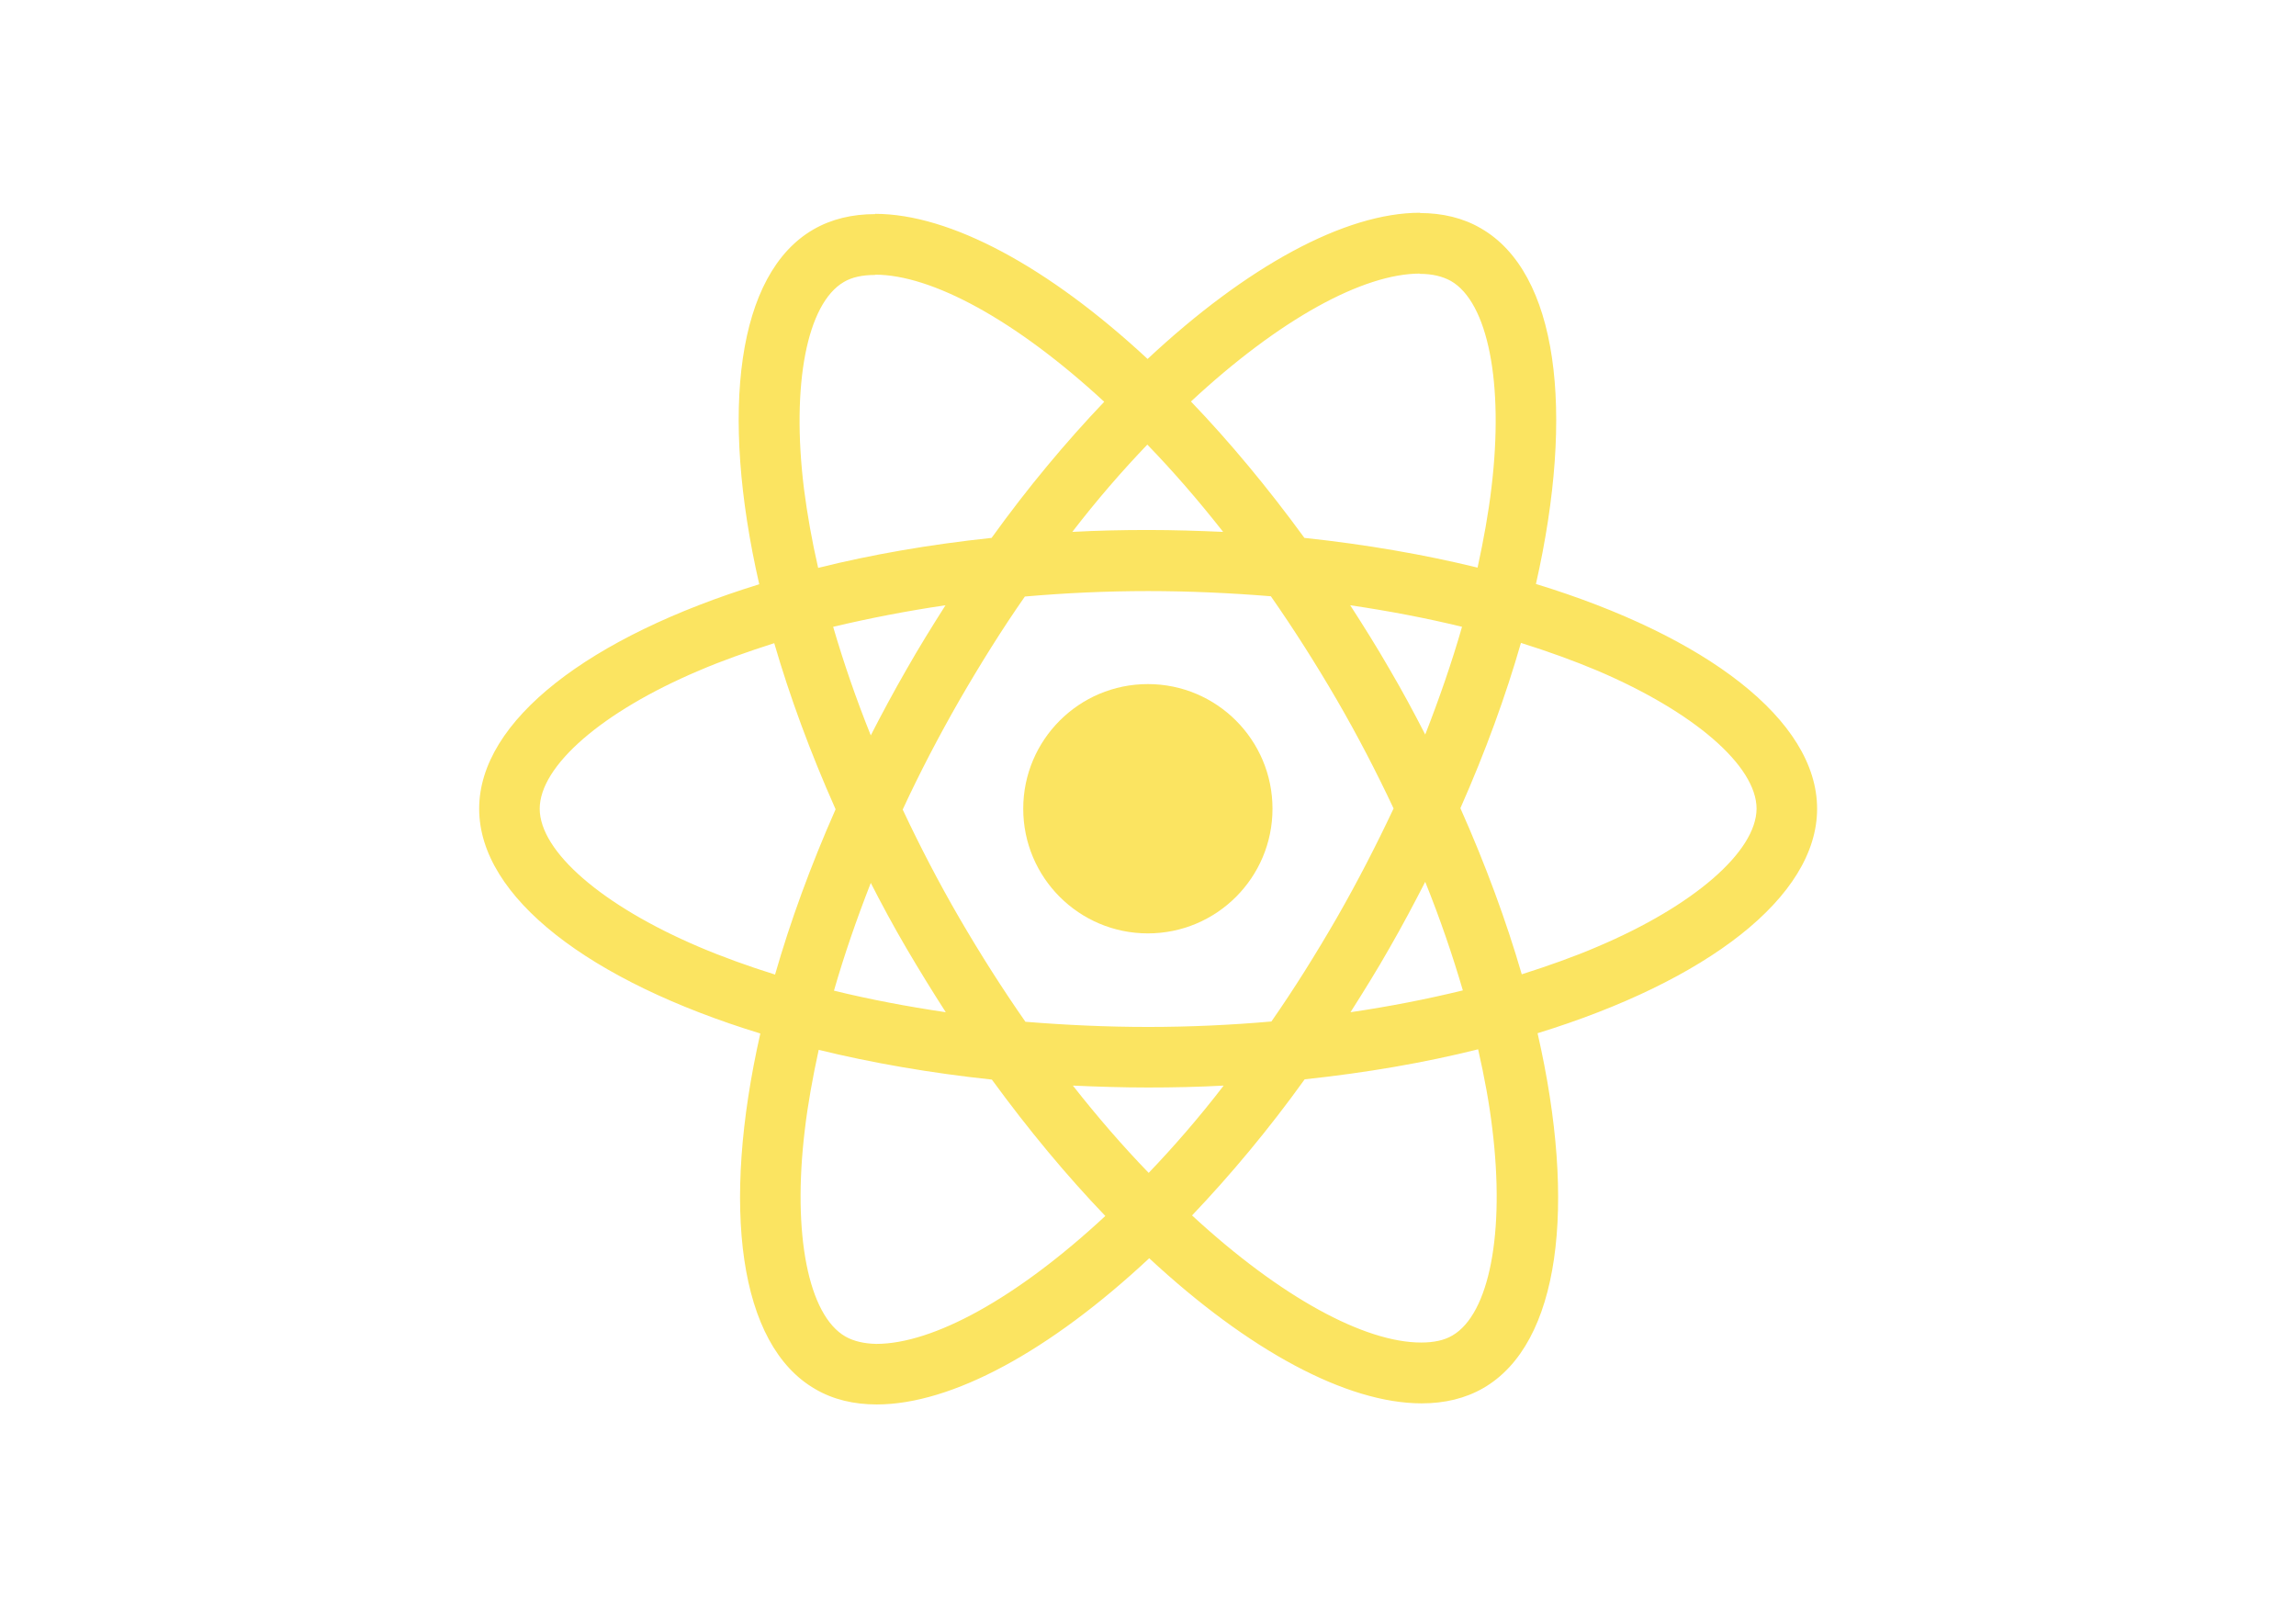
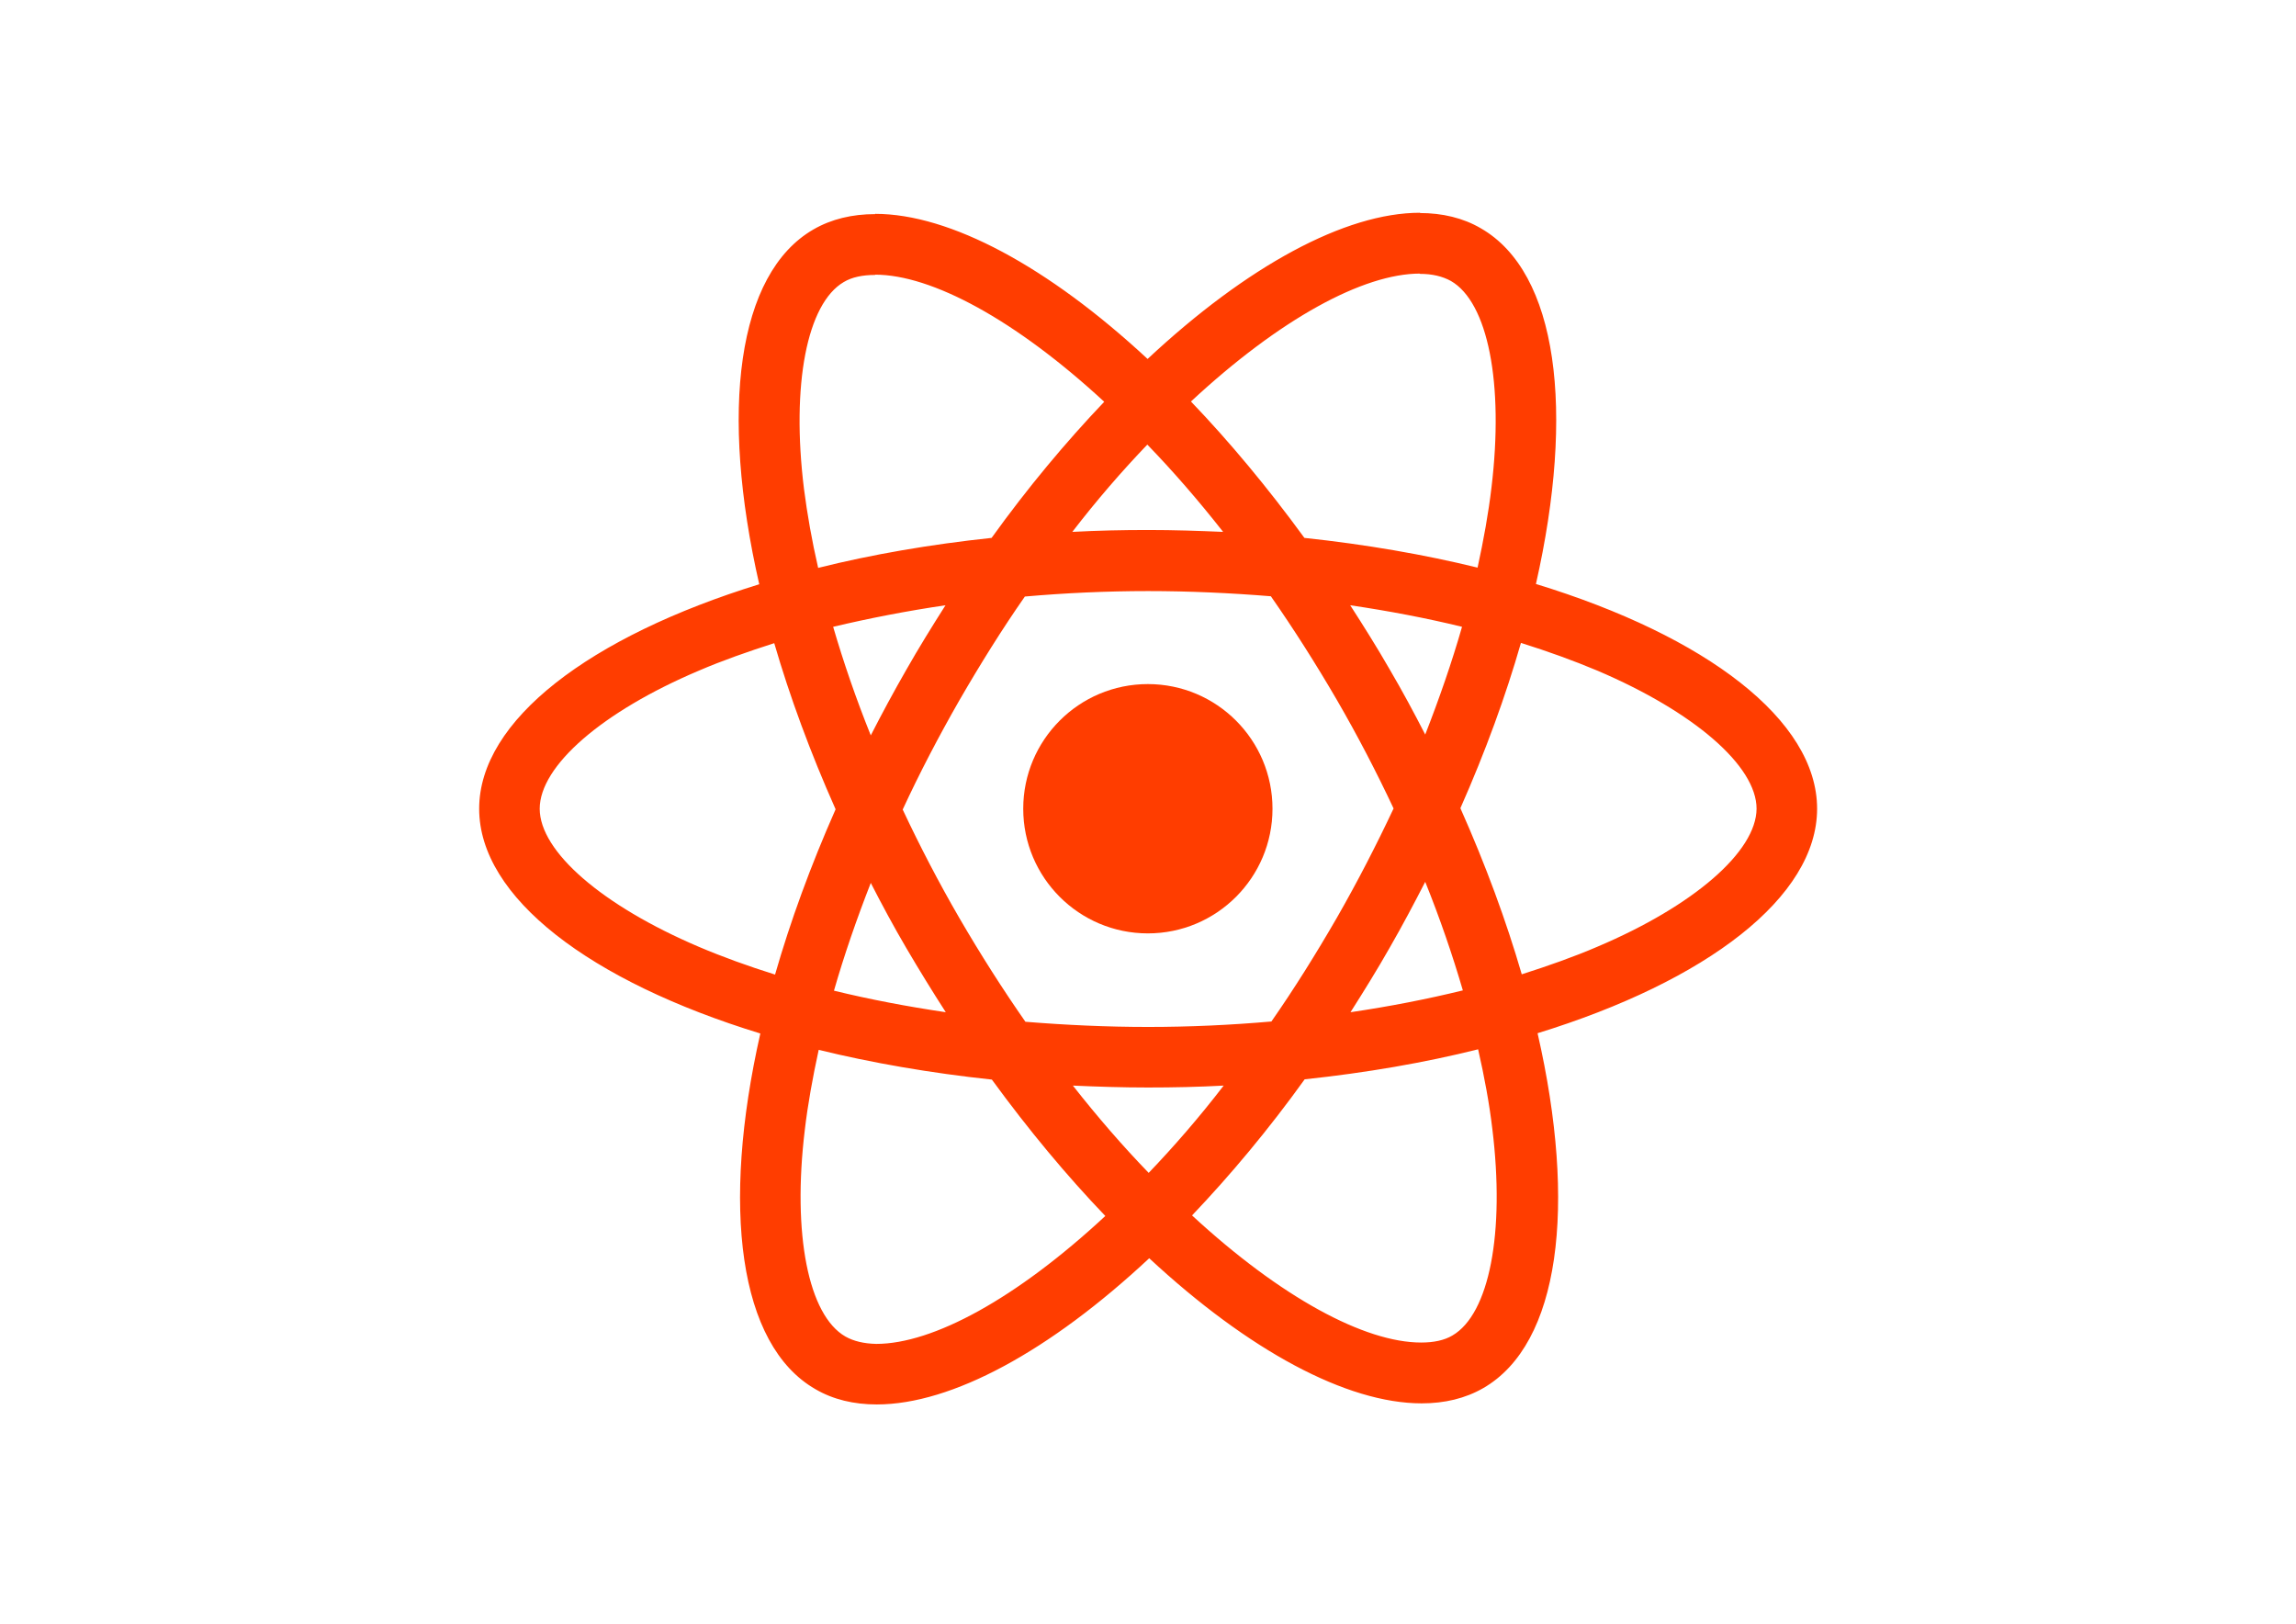
<svg xmlns="http://www.w3.org/2000/svg" viewBox="0 0 841.9 595.3">
-   <g fill="#fbe461">
+   <g fill="#ff3d00">
    <path d="M666.3 296.5c0-32.5-40.7-63.3-103.1-82.4 14.4-63.6 8-114.2-20.2-130.4-6.5-3.8-14.1-5.6-22.4-5.6v22.3c4.6 0 8.3.9 11.4 2.6 13.6 7.8 19.5 37.5 14.9 75.7-1.1 9.4-2.9 19.3-5.1 29.4-19.6-4.8-41-8.5-63.5-10.9-13.5-18.5-27.5-35.3-41.6-50 32.6-30.3 63.2-46.9 84-46.9V78c-27.5 0-63.5 19.6-99.9 53.6-36.4-33.8-72.4-53.2-99.9-53.2v22.3c20.7 0 51.4 16.5 84 46.6-14 14.7-28 31.4-41.3 49.9-22.6 2.4-44 6.1-63.6 11-2.3-10-4-19.7-5.2-29-4.7-38.2 1.1-67.9 14.6-75.8 3-1.8 6.9-2.6 11.5-2.6V78.5c-8.4 0-16 1.8-22.6 5.6-28.1 16.2-34.4 66.7-19.9 130.1-62.2 19.2-102.7 49.9-102.7 82.3 0 32.5 40.7 63.3 103.1 82.4-14.4 63.6-8 114.2 20.2 130.4 6.5 3.8 14.1 5.6 22.5 5.6 27.5 0 63.5-19.6 99.9-53.6 36.4 33.8 72.4 53.2 99.9 53.2 8.4 0 16-1.8 22.6-5.6 28.1-16.2 34.4-66.7 19.9-130.1 62-19.1 102.5-49.9 102.5-82.3zm-130.2-66.7c-3.7 12.9-8.3 26.2-13.5 39.5-4.1-8-8.4-16-13.1-24-4.6-8-9.5-15.8-14.4-23.4 14.2 2.1 27.9 4.7 41 7.9zm-45.8 106.5c-7.8 13.5-15.8 26.3-24.1 38.2-14.9 1.3-30 2-45.2 2-15.1 0-30.2-.7-45-1.9-8.3-11.9-16.4-24.6-24.2-38-7.6-13.1-14.5-26.4-20.8-39.8 6.2-13.4 13.2-26.8 20.7-39.9 7.8-13.5 15.8-26.3 24.1-38.2 14.9-1.3 30-2 45.2-2 15.1 0 30.2.7 45 1.9 8.3 11.9 16.4 24.6 24.2 38 7.6 13.1 14.5 26.4 20.8 39.8-6.3 13.4-13.2 26.8-20.7 39.9zm32.3-13c5.4 13.4 10 26.8 13.8 39.8-13.1 3.2-26.9 5.9-41.2 8 4.9-7.7 9.8-15.6 14.4-23.7 4.6-8 8.9-16.1 13-24.1zM421.2 430c-9.3-9.6-18.6-20.3-27.8-32 9 .4 18.2.7 27.5.7 9.4 0 18.7-.2 27.8-.7-9 11.7-18.3 22.4-27.5 32zm-74.4-58.9c-14.2-2.1-27.9-4.7-41-7.9 3.7-12.9 8.3-26.2 13.5-39.5 4.1 8 8.4 16 13.1 24 4.7 8 9.5 15.8 14.4 23.4zM420.7 163c9.3 9.6 18.6 20.3 27.8 32-9-.4-18.2-.7-27.5-.7-9.4 0-18.7.2-27.8.7 9-11.7 18.3-22.4 27.5-32zm-74 58.9c-4.9 7.7-9.8 15.6-14.4 23.7-4.6 8-8.9 16-13 24-5.4-13.4-10-26.8-13.8-39.8 13.1-3.1 26.9-5.8 41.2-7.9zm-90.5 125.2c-35.4-15.1-58.3-34.9-58.3-50.6 0-15.7 22.9-35.6 58.3-50.6 8.6-3.7 18-7 27.7-10.1 5.7 19.6 13.2 40 22.5 60.9-9.2 20.8-16.6 41.1-22.2 60.6-9.9-3.1-19.3-6.5-28-10.2zM310 490c-13.6-7.8-19.5-37.5-14.9-75.7 1.1-9.4 2.9-19.3 5.1-29.4 19.6 4.8 41 8.5 63.5 10.9 13.5 18.5 27.5 35.3 41.6 50-32.6 30.3-63.2 46.9-84 46.9-4.5-.1-8.3-1-11.3-2.7zm237.2-76.2c4.7 38.2-1.1 67.9-14.6 75.8-3 1.8-6.9 2.6-11.5 2.6-20.7 0-51.4-16.5-84-46.6 14-14.7 28-31.4 41.3-49.9 22.6-2.4 44-6.1 63.6-11 2.3 10.1 4.1 19.8 5.2 29.1zm38.5-66.7c-8.6 3.7-18 7-27.7 10.1-5.7-19.6-13.2-40-22.5-60.9 9.2-20.8 16.6-41.1 22.2-60.6 9.9 3.1 19.3 6.5 28.1 10.2 35.4 15.1 58.3 34.9 58.3 50.6-.1 15.7-23 35.6-58.4 50.6zM320.8 78.4z" />
    <circle cx="420.9" cy="296.5" r="45.7" />
    <path d="M520.5 78.1z" />
  </g>
</svg>
